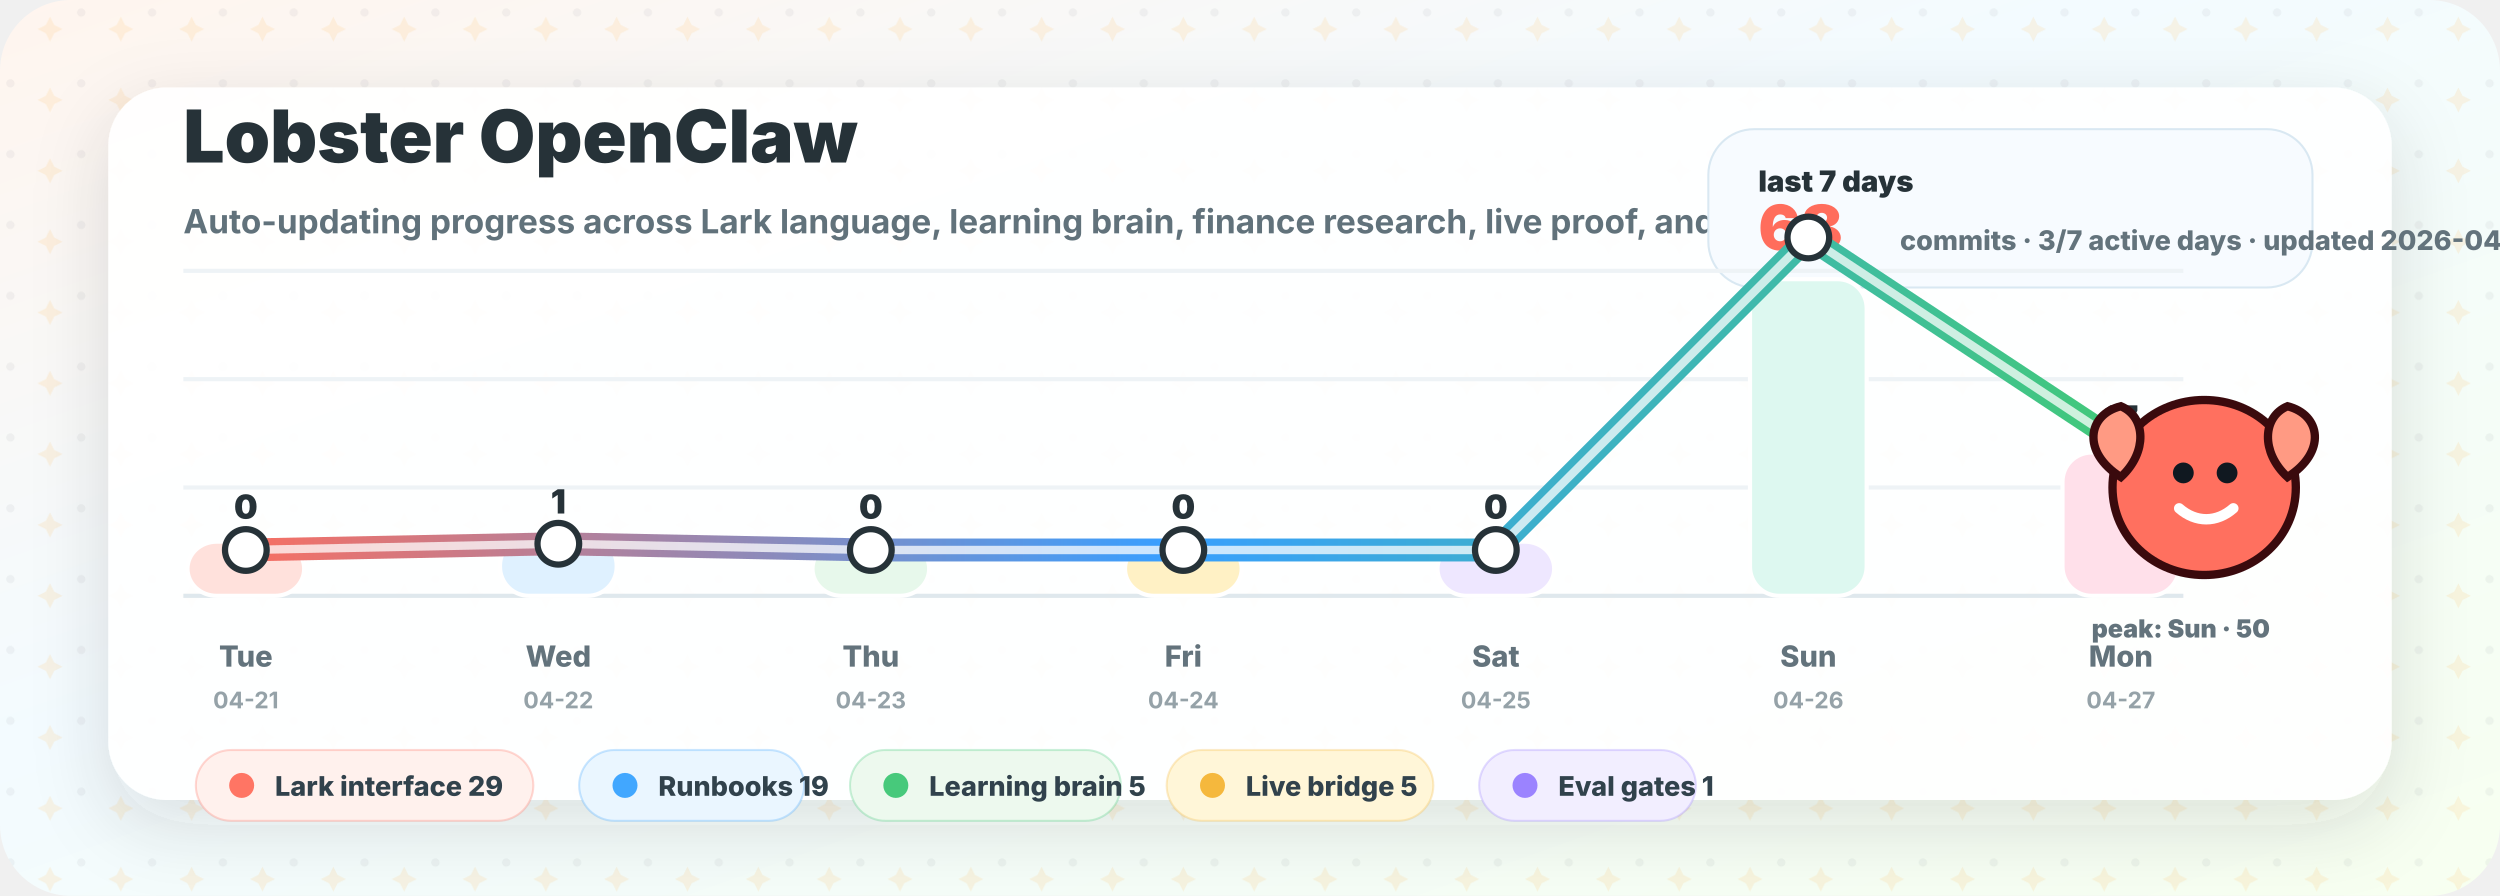
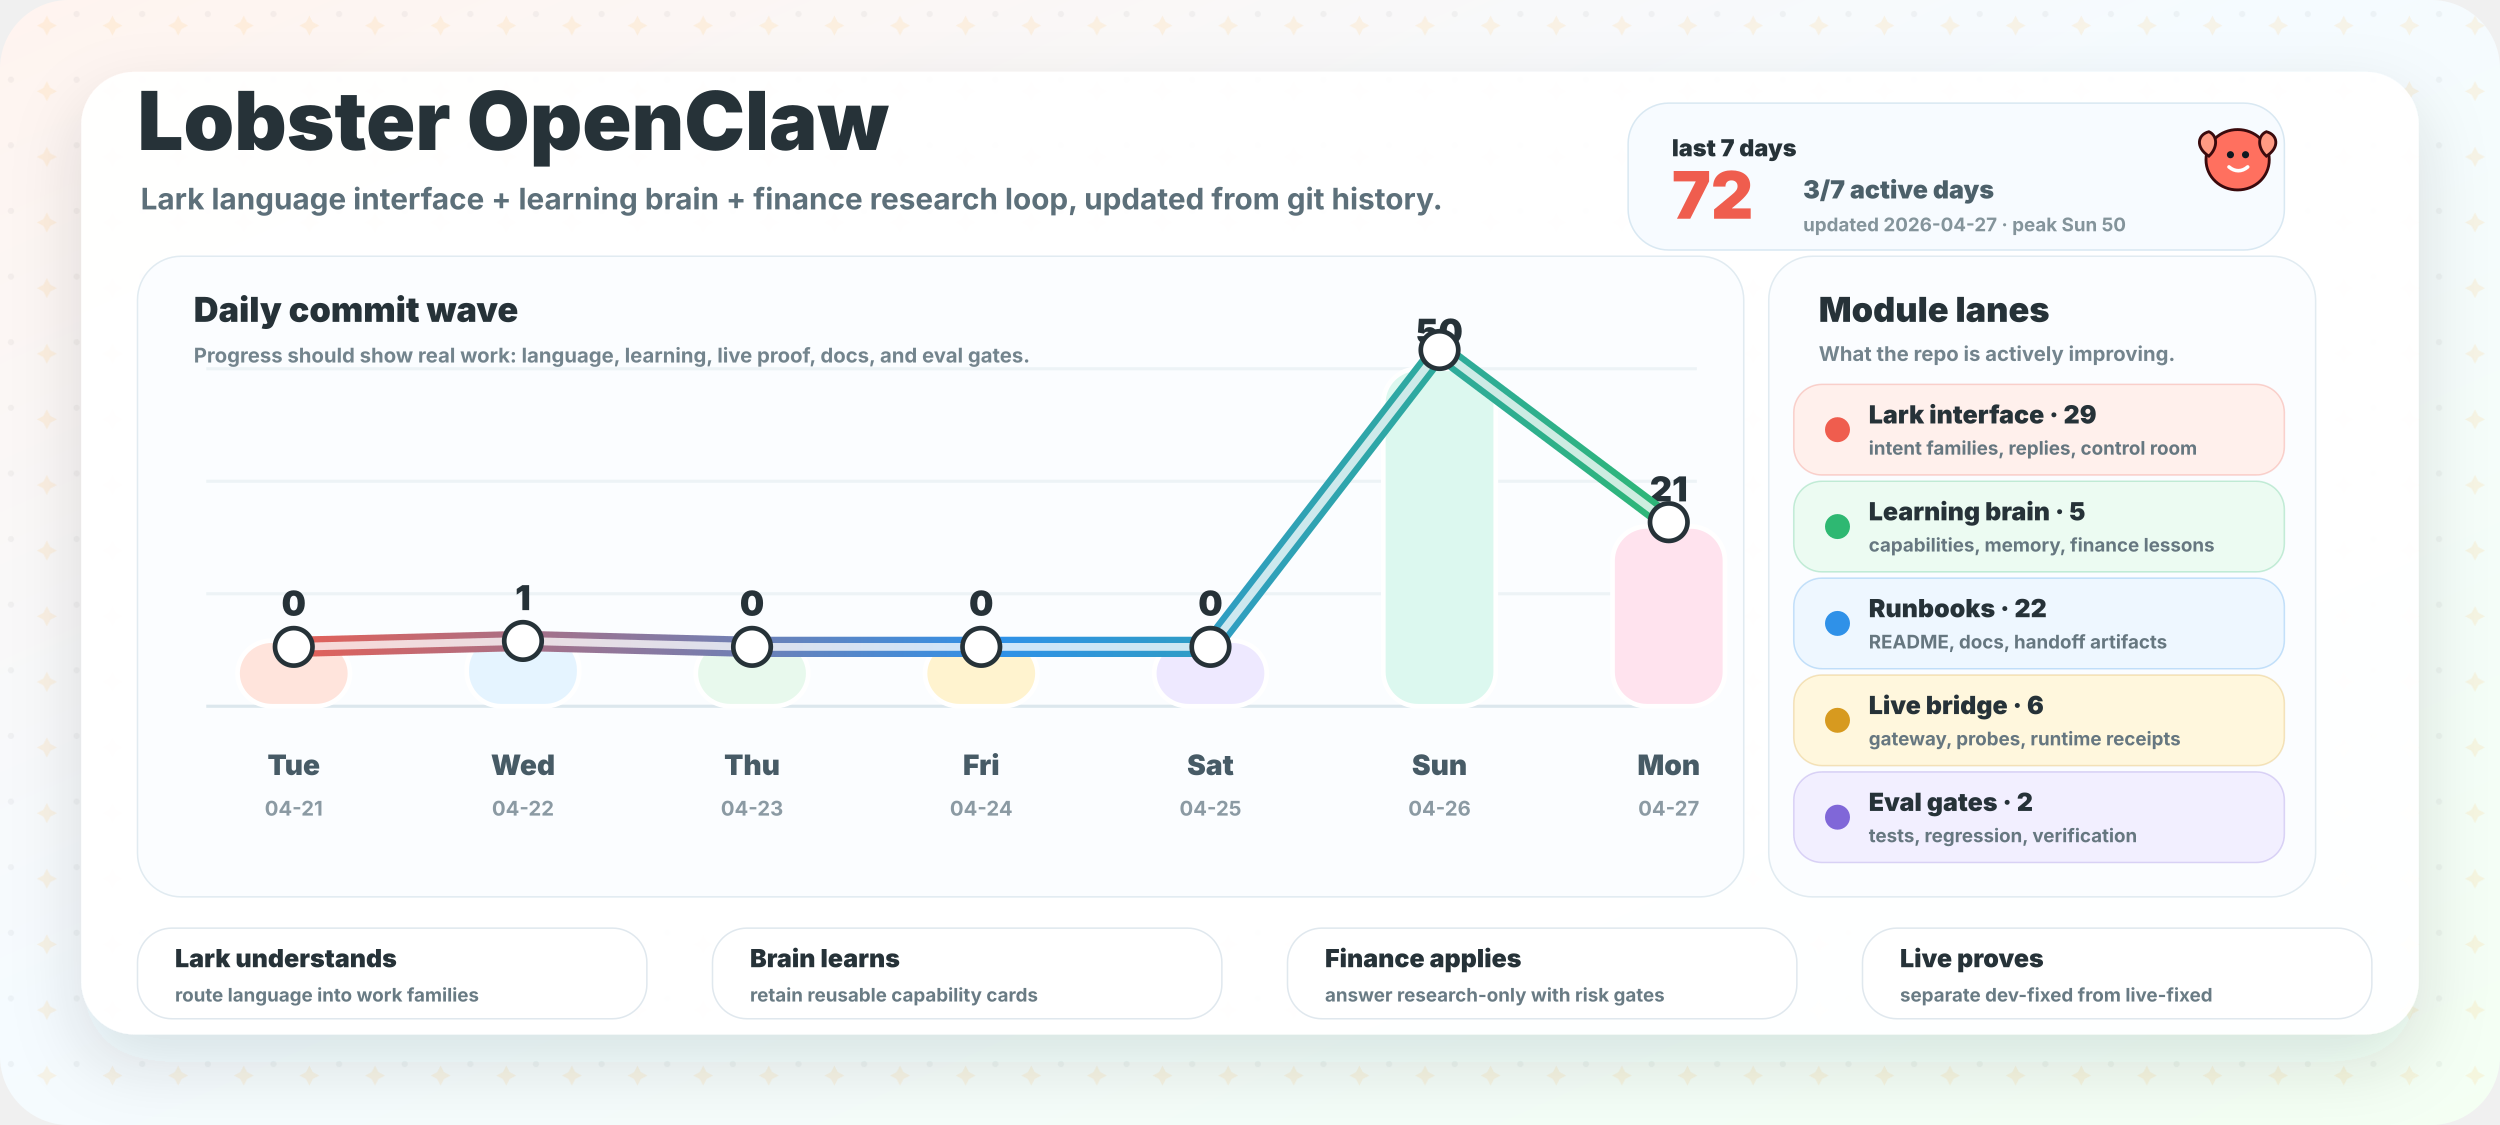
- <svg xmlns="http://www.w3.org/2000/svg" width="1200" height="430" viewBox="0 0 1200 430" role="img" aria-labelledby="title desc">
+ <svg xmlns="http://www.w3.org/2000/svg" width="1600" height="720" viewBox="0 0 1600 720" role="img" aria-labelledby="title desc">
  <defs>
    <linearGradient id="bg" x1="0" y1="0" x2="1" y2="1">
-       <stop offset="0" stop-color="#fff5ee" />
-       <stop offset="0.42" stop-color="#f3fbff" />
-       <stop offset="1" stop-color="#f7fff0" />
+       <stop offset="0" stop-color="#fff4ef" />
+       <stop offset="0.46" stop-color="#f5fbff" />
+       <stop offset="1" stop-color="#f4fff3" />
    </linearGradient>
-     <linearGradient id="wave" x1="100" y1="0" x2="1020" y2="0" gradientUnits="userSpaceOnUse">
-       <stop offset="0" stop-color="#ff6d5c" />
-       <stop offset="0.5" stop-color="#399fff" />
-       <stop offset="1" stop-color="#42c978" />
+     <linearGradient id="wave" x1="160" y1="0" x2="1080" y2="0" gradientUnits="userSpaceOnUse">
+       <stop offset="0" stop-color="#ef5d4e" />
+       <stop offset="0.52" stop-color="#2f91e8" />
+       <stop offset="1" stop-color="#2eb872" />
    </linearGradient>
-     <filter id="shadow" x="-20%" y="-20%" width="140%" height="140%">
-       <feDropShadow dx="0" dy="12" stdDeviation="18" flood-color="#263238" flood-opacity="0.14" />
+     <filter id="shadow" x="-20%" y="-20%" width="140%" height="150%">
+       <feDropShadow dx="0" dy="18" stdDeviation="22" flood-color="#263238" flood-opacity="0.13" />
    </filter>
-     <pattern id="sparkles" width="34" height="34" patternUnits="userSpaceOnUse">
-       <circle cx="5" cy="6" r="2" fill="#263238" opacity="0.05" />
-       <path d="M24 8 l2 4 l4 2 l-4 2 l-2 4 l-2 -4 l-4 -2 l4 -2 Z" fill="#ffb84d" opacity="0.14" />
+     <pattern id="grid" width="42" height="42" patternUnits="userSpaceOnUse">
+       <circle cx="7" cy="9" r="2" fill="#263238" opacity="0.045" />
+       <path d="M30 10 l2.2 4.2 l4.2 2.2 l-4.2 2.2 l-2.2 4.2 l-2.2 -4.2 l-4.2 -2.2 l4.2 -2.2 Z" fill="#ffb84d" opacity="0.13" />
    </pattern>
  </defs>
-   <rect width="1200" height="430" rx="34" fill="url(#bg)" />
-   <rect width="1200" height="430" rx="34" fill="url(#sparkles)" />
-   <rect x="52" y="42" width="1096" height="342" rx="28" fill="#ffffff" opacity="0.94" filter="url(#shadow)" />
-   <g transform="translate(88 78)">
-     <text x="0" y="0" fill="#263238" font-family="Inter, ui-sans-serif, system-ui, -apple-system, BlinkMacSystemFont, Segoe UI, sans-serif" font-size="35" font-weight="900">Lobster OpenClaw</text>
-     <text x="0" y="34" fill="#61727b" font-family="Inter, ui-sans-serif, system-ui, -apple-system, BlinkMacSystemFont, Segoe UI, sans-serif" font-size="16" font-weight="650">Auto-updating progress across Lark language, learning brain, finance research, live proof, and docs.</text>
+   <rect width="1600" height="720" rx="44" fill="url(#bg)" />
+   <rect width="1600" height="720" rx="44" fill="url(#grid)" />
+   <rect x="52" y="46" width="1496" height="616" rx="34" fill="#ffffff" opacity="0.95" filter="url(#shadow)" />
+   <g transform="translate(88 96)">
+     <text x="0" y="0" fill="#263238" font-family="Inter, ui-sans-serif, system-ui, -apple-system, BlinkMacSystemFont, Segoe UI, sans-serif" font-size="52" font-weight="950">Lobster OpenClaw</text>
+     <text x="2" y="38" fill="#5d707a" font-family="Inter, ui-sans-serif, system-ui, -apple-system, BlinkMacSystemFont, Segoe UI, sans-serif" font-size="19" font-weight="700">Lark language interface + learning brain + finance research loop, updated from git history.</text>
  </g>
-   <g transform="translate(820 62)">
-     <rect x="0" y="0" width="290" height="76" rx="22" fill="#f7fbff" stroke="#d9e8f2" />
-     <text x="24" y="30" fill="#263238" font-family="Inter, ui-sans-serif, system-ui, -apple-system, BlinkMacSystemFont, Segoe UI, sans-serif" font-size="14" font-weight="900">last 7 days</text>
-     <text x="24" y="58" fill="#ff6d5c" font-family="Inter, ui-sans-serif, system-ui, -apple-system, BlinkMacSystemFont, Segoe UI, sans-serif" font-size="30" font-weight="950">68</text>
-     <text x="92" y="58" fill="#63737c" font-family="Inter, ui-sans-serif, system-ui, -apple-system, BlinkMacSystemFont, Segoe UI, sans-serif" font-size="13" font-weight="800">commits · 3/7 active days · updated 2026-04-27</text>
+   <g transform="translate(1042 66)">
+     <rect x="0" y="0" width="420" height="94" rx="26" fill="#f7fbff" stroke="#d9e8f2" />
+     <text x="28" y="34" fill="#263238" font-family="Inter, ui-sans-serif, system-ui, -apple-system, BlinkMacSystemFont, Segoe UI, sans-serif" font-size="15" font-weight="950">last 7 days</text>
+     <text x="28" y="74" fill="#ef5d4e" font-family="Inter, ui-sans-serif, system-ui, -apple-system, BlinkMacSystemFont, Segoe UI, sans-serif" font-size="42" font-weight="950">72</text>
+     <text x="112" y="61" fill="#4c606a" font-family="Inter, ui-sans-serif, system-ui, -apple-system, BlinkMacSystemFont, Segoe UI, sans-serif" font-size="16" font-weight="850">3/7 active days</text>
+     <text x="112" y="82" fill="#84949b" font-family="Inter, ui-sans-serif, system-ui, -apple-system, BlinkMacSystemFont, Segoe UI, sans-serif" font-size="12" font-weight="750">updated 2026-04-27 · peak Sun 50</text>
  </g>
-   <g transform="translate(0 0)">
-     <line x1="88" y1="286" x2="1048" y2="286" stroke="#dfe8ed" stroke-width="2" />
-     <line x1="88" y1="234" x2="1048" y2="234" stroke="#eef3f6" stroke-width="2" />
-     <line x1="88" y1="182" x2="1048" y2="182" stroke="#eef3f6" stroke-width="2" />
-     <line x1="88" y1="130" x2="1048" y2="130" stroke="#eef3f6" stroke-width="2" />
-     <rect x="90.0" y="260.0" width="56" height="26.0" rx="14" fill="#ffe1dc" stroke="#ffffff" stroke-width="2" />
-     <text x="118.0" y="249.0" text-anchor="middle" fill="#263238" font-family="Inter, ui-sans-serif, system-ui, -apple-system, BlinkMacSystemFont, Segoe UI, sans-serif" font-size="16" font-weight="900">0</text>
-     <text x="118.0" y="320" text-anchor="middle" fill="#63737c" font-family="Inter, ui-sans-serif, system-ui, -apple-system, BlinkMacSystemFont, Segoe UI, sans-serif" font-size="14" font-weight="800">Tue</text>
-     <text x="118.0" y="340" text-anchor="middle" fill="#95a2a8" font-family="Inter, ui-sans-serif, system-ui, -apple-system, BlinkMacSystemFont, Segoe UI, sans-serif" font-size="11" font-weight="700">04-21</text>
-     <rect x="240.0" y="257.5" width="56" height="28.5" rx="14" fill="#dff1ff" stroke="#ffffff" stroke-width="2" />
-     <text x="268.0" y="246.5" text-anchor="middle" fill="#263238" font-family="Inter, ui-sans-serif, system-ui, -apple-system, BlinkMacSystemFont, Segoe UI, sans-serif" font-size="16" font-weight="900">1</text>
-     <text x="268.0" y="320" text-anchor="middle" fill="#63737c" font-family="Inter, ui-sans-serif, system-ui, -apple-system, BlinkMacSystemFont, Segoe UI, sans-serif" font-size="14" font-weight="800">Wed</text>
-     <text x="268.0" y="340" text-anchor="middle" fill="#95a2a8" font-family="Inter, ui-sans-serif, system-ui, -apple-system, BlinkMacSystemFont, Segoe UI, sans-serif" font-size="11" font-weight="700">04-22</text>
-     <rect x="390.0" y="260.0" width="56" height="26.0" rx="14" fill="#e7f8eb" stroke="#ffffff" stroke-width="2" />
-     <text x="418.0" y="249.0" text-anchor="middle" fill="#263238" font-family="Inter, ui-sans-serif, system-ui, -apple-system, BlinkMacSystemFont, Segoe UI, sans-serif" font-size="16" font-weight="900">0</text>
-     <text x="418.0" y="320" text-anchor="middle" fill="#63737c" font-family="Inter, ui-sans-serif, system-ui, -apple-system, BlinkMacSystemFont, Segoe UI, sans-serif" font-size="14" font-weight="800">Thu</text>
-     <text x="418.0" y="340" text-anchor="middle" fill="#95a2a8" font-family="Inter, ui-sans-serif, system-ui, -apple-system, BlinkMacSystemFont, Segoe UI, sans-serif" font-size="11" font-weight="700">04-23</text>
-     <rect x="540.0" y="260.0" width="56" height="26.0" rx="14" fill="#fff1c5" stroke="#ffffff" stroke-width="2" />
-     <text x="568.0" y="249.0" text-anchor="middle" fill="#263238" font-family="Inter, ui-sans-serif, system-ui, -apple-system, BlinkMacSystemFont, Segoe UI, sans-serif" font-size="16" font-weight="900">0</text>
-     <text x="568.0" y="320" text-anchor="middle" fill="#63737c" font-family="Inter, ui-sans-serif, system-ui, -apple-system, BlinkMacSystemFont, Segoe UI, sans-serif" font-size="14" font-weight="800">Fri</text>
-     <text x="568.0" y="340" text-anchor="middle" fill="#95a2a8" font-family="Inter, ui-sans-serif, system-ui, -apple-system, BlinkMacSystemFont, Segoe UI, sans-serif" font-size="11" font-weight="700">04-24</text>
-     <rect x="690.0" y="260.0" width="56" height="26.0" rx="14" fill="#eee7ff" stroke="#ffffff" stroke-width="2" />
-     <text x="718.0" y="249.0" text-anchor="middle" fill="#263238" font-family="Inter, ui-sans-serif, system-ui, -apple-system, BlinkMacSystemFont, Segoe UI, sans-serif" font-size="16" font-weight="900">0</text>
-     <text x="718.0" y="320" text-anchor="middle" fill="#63737c" font-family="Inter, ui-sans-serif, system-ui, -apple-system, BlinkMacSystemFont, Segoe UI, sans-serif" font-size="14" font-weight="800">Sat</text>
-     <text x="718.0" y="340" text-anchor="middle" fill="#95a2a8" font-family="Inter, ui-sans-serif, system-ui, -apple-system, BlinkMacSystemFont, Segoe UI, sans-serif" font-size="11" font-weight="700">04-25</text>
-     <rect x="840.0" y="134.0" width="56" height="152.0" rx="14" fill="#ddf8f0" stroke="#ffffff" stroke-width="2" />
-     <text x="868.0" y="123.0" text-anchor="middle" fill="#263238" font-family="Inter, ui-sans-serif, system-ui, -apple-system, BlinkMacSystemFont, Segoe UI, sans-serif" font-size="16" font-weight="900">50</text>
-     <text x="868.0" y="320" text-anchor="middle" fill="#63737c" font-family="Inter, ui-sans-serif, system-ui, -apple-system, BlinkMacSystemFont, Segoe UI, sans-serif" font-size="14" font-weight="800">Sun</text>
-     <text x="868.0" y="340" text-anchor="middle" fill="#95a2a8" font-family="Inter, ui-sans-serif, system-ui, -apple-system, BlinkMacSystemFont, Segoe UI, sans-serif" font-size="11" font-weight="700">04-26</text>
-     <rect x="990.0" y="217.2" width="56" height="68.8" rx="14" fill="#ffe0ea" stroke="#ffffff" stroke-width="2" />
-     <text x="1018.0" y="206.2" text-anchor="middle" fill="#263238" font-family="Inter, ui-sans-serif, system-ui, -apple-system, BlinkMacSystemFont, Segoe UI, sans-serif" font-size="16" font-weight="900">17</text>
-     <text x="1018.0" y="320" text-anchor="middle" fill="#63737c" font-family="Inter, ui-sans-serif, system-ui, -apple-system, BlinkMacSystemFont, Segoe UI, sans-serif" font-size="14" font-weight="800">Mon</text>
-     <text x="1018.0" y="340" text-anchor="middle" fill="#95a2a8" font-family="Inter, ui-sans-serif, system-ui, -apple-system, BlinkMacSystemFont, Segoe UI, sans-serif" font-size="11" font-weight="700">04-27</text>
-     <path d="M 118.0 264.0 L 268.0 261.0 L 418.0 264.0 L 568.0 264.0 L 718.0 264.0 L 868.0 114.0 L 1018.0 213.0" fill="none" stroke="url(#wave)" stroke-width="11" stroke-linecap="round" stroke-linejoin="round" />
-     <path d="M 118.0 264.0 L 268.0 261.0 L 418.0 264.0 L 568.0 264.0 L 718.0 264.0 L 868.0 114.0 L 1018.0 213.0" fill="none" stroke="#ffffff" stroke-width="4" stroke-linecap="round" stroke-linejoin="round" opacity="0.74" />
-     <circle cx="118.0" cy="264.0" r="10" fill="#ffffff" stroke="#263238" stroke-width="3" />
-     <circle cx="268.0" cy="261.0" r="10" fill="#ffffff" stroke="#263238" stroke-width="3" />
-     <circle cx="418.0" cy="264.0" r="10" fill="#ffffff" stroke="#263238" stroke-width="3" />
-     <circle cx="568.0" cy="264.0" r="10" fill="#ffffff" stroke="#263238" stroke-width="3" />
-     <circle cx="718.0" cy="264.0" r="10" fill="#ffffff" stroke="#263238" stroke-width="3" />
-     <circle cx="868.0" cy="114.0" r="10" fill="#ffffff" stroke="#263238" stroke-width="3" />
-     <circle cx="1018.0" cy="213.0" r="10" fill="#ffffff" stroke="#263238" stroke-width="3" />
+   <g>
+     <rect x="88" y="164" width="1028" height="410" rx="28" fill="#fbfdff" stroke="#e1ebf1" />
+     <text x="124" y="206" fill="#263238" font-family="Inter, ui-sans-serif, system-ui, -apple-system, BlinkMacSystemFont, Segoe UI, sans-serif" font-size="22" font-weight="950">Daily commit wave</text>
+     <text x="124" y="232" fill="#73848d" font-family="Inter, ui-sans-serif, system-ui, -apple-system, BlinkMacSystemFont, Segoe UI, sans-serif" font-size="13" font-weight="750">Progress should show real work: language, learning, live proof, docs, and eval gates.</text>
+     <line x1="132" y1="452" x2="1086" y2="452" stroke="#dce7ed" stroke-width="2" />
+     <line x1="132" y1="380" x2="1086" y2="380" stroke="#edf3f6" stroke-width="2" />
+     <line x1="132" y1="308" x2="1086" y2="308" stroke="#edf3f6" stroke-width="2" />
+     <line x1="132" y1="236" x2="1086" y2="236" stroke="#edf3f6" stroke-width="2" />
+     <rect x="152.0" y="410.0" width="72" height="42.0" rx="22" fill="#ffe4dc" stroke="#ffffff" stroke-width="3" />
+     <text x="188.0" y="394.0" text-anchor="middle" fill="#263238" font-family="Inter, ui-sans-serif, system-ui, -apple-system, BlinkMacSystemFont, Segoe UI, sans-serif" font-size="22" font-weight="900">0</text>
+     <text x="188.0" y="496" text-anchor="middle" fill="#475b66" font-family="Inter, ui-sans-serif, system-ui, -apple-system, BlinkMacSystemFont, Segoe UI, sans-serif" font-size="18" font-weight="850">Tue</text>
+     <text x="188.0" y="522" text-anchor="middle" fill="#8b9aa3" font-family="Inter, ui-sans-serif, system-ui, -apple-system, BlinkMacSystemFont, Segoe UI, sans-serif" font-size="13" font-weight="750">04-21</text>
+     <rect x="298.7" y="406.5" width="72" height="45.5" rx="22" fill="#e5f4ff" stroke="#ffffff" stroke-width="3" />
+     <text x="334.7" y="390.5" text-anchor="middle" fill="#263238" font-family="Inter, ui-sans-serif, system-ui, -apple-system, BlinkMacSystemFont, Segoe UI, sans-serif" font-size="22" font-weight="900">1</text>
+     <text x="334.7" y="496" text-anchor="middle" fill="#475b66" font-family="Inter, ui-sans-serif, system-ui, -apple-system, BlinkMacSystemFont, Segoe UI, sans-serif" font-size="18" font-weight="850">Wed</text>
+     <text x="334.7" y="522" text-anchor="middle" fill="#8b9aa3" font-family="Inter, ui-sans-serif, system-ui, -apple-system, BlinkMacSystemFont, Segoe UI, sans-serif" font-size="13" font-weight="750">04-22</text>
+     <rect x="445.3" y="410.0" width="72" height="42.0" rx="22" fill="#e8f9ed" stroke="#ffffff" stroke-width="3" />
+     <text x="481.3" y="394.0" text-anchor="middle" fill="#263238" font-family="Inter, ui-sans-serif, system-ui, -apple-system, BlinkMacSystemFont, Segoe UI, sans-serif" font-size="22" font-weight="900">0</text>
+     <text x="481.3" y="496" text-anchor="middle" fill="#475b66" font-family="Inter, ui-sans-serif, system-ui, -apple-system, BlinkMacSystemFont, Segoe UI, sans-serif" font-size="18" font-weight="850">Thu</text>
+     <text x="481.3" y="522" text-anchor="middle" fill="#8b9aa3" font-family="Inter, ui-sans-serif, system-ui, -apple-system, BlinkMacSystemFont, Segoe UI, sans-serif" font-size="13" font-weight="750">04-23</text>
+     <rect x="592.0" y="410.0" width="72" height="42.0" rx="22" fill="#fff3cf" stroke="#ffffff" stroke-width="3" />
+     <text x="628.0" y="394.0" text-anchor="middle" fill="#263238" font-family="Inter, ui-sans-serif, system-ui, -apple-system, BlinkMacSystemFont, Segoe UI, sans-serif" font-size="22" font-weight="900">0</text>
+     <text x="628.0" y="496" text-anchor="middle" fill="#475b66" font-family="Inter, ui-sans-serif, system-ui, -apple-system, BlinkMacSystemFont, Segoe UI, sans-serif" font-size="18" font-weight="850">Fri</text>
+     <text x="628.0" y="522" text-anchor="middle" fill="#8b9aa3" font-family="Inter, ui-sans-serif, system-ui, -apple-system, BlinkMacSystemFont, Segoe UI, sans-serif" font-size="13" font-weight="750">04-24</text>
+     <rect x="738.7" y="410.0" width="72" height="42.0" rx="22" fill="#eee9ff" stroke="#ffffff" stroke-width="3" />
+     <text x="774.7" y="394.0" text-anchor="middle" fill="#263238" font-family="Inter, ui-sans-serif, system-ui, -apple-system, BlinkMacSystemFont, Segoe UI, sans-serif" font-size="22" font-weight="900">0</text>
+     <text x="774.7" y="496" text-anchor="middle" fill="#475b66" font-family="Inter, ui-sans-serif, system-ui, -apple-system, BlinkMacSystemFont, Segoe UI, sans-serif" font-size="18" font-weight="850">Sat</text>
+     <text x="774.7" y="522" text-anchor="middle" fill="#8b9aa3" font-family="Inter, ui-sans-serif, system-ui, -apple-system, BlinkMacSystemFont, Segoe UI, sans-serif" font-size="13" font-weight="750">04-25</text>
+     <rect x="885.3" y="236.0" width="72" height="216.0" rx="22" fill="#dcf8ef" stroke="#ffffff" stroke-width="3" />
+     <text x="921.3" y="220.0" text-anchor="middle" fill="#263238" font-family="Inter, ui-sans-serif, system-ui, -apple-system, BlinkMacSystemFont, Segoe UI, sans-serif" font-size="22" font-weight="900">50</text>
+     <text x="921.3" y="496" text-anchor="middle" fill="#475b66" font-family="Inter, ui-sans-serif, system-ui, -apple-system, BlinkMacSystemFont, Segoe UI, sans-serif" font-size="18" font-weight="850">Sun</text>
+     <text x="921.3" y="522" text-anchor="middle" fill="#8b9aa3" font-family="Inter, ui-sans-serif, system-ui, -apple-system, BlinkMacSystemFont, Segoe UI, sans-serif" font-size="13" font-weight="750">04-26</text>
+     <rect x="1032.0" y="336.9" width="72" height="115.1" rx="22" fill="#ffe3ee" stroke="#ffffff" stroke-width="3" />
+     <text x="1068.0" y="320.9" text-anchor="middle" fill="#263238" font-family="Inter, ui-sans-serif, system-ui, -apple-system, BlinkMacSystemFont, Segoe UI, sans-serif" font-size="22" font-weight="900">21</text>
+     <text x="1068.0" y="496" text-anchor="middle" fill="#475b66" font-family="Inter, ui-sans-serif, system-ui, -apple-system, BlinkMacSystemFont, Segoe UI, sans-serif" font-size="18" font-weight="850">Mon</text>
+     <text x="1068.0" y="522" text-anchor="middle" fill="#8b9aa3" font-family="Inter, ui-sans-serif, system-ui, -apple-system, BlinkMacSystemFont, Segoe UI, sans-serif" font-size="13" font-weight="750">04-27</text>
+     <path d="M 188.0 414.0 L 334.7 410.2 L 481.3 414.0 L 628.0 414.0 L 774.7 414.0 L 921.3 224.0 L 1068.0 334.2" fill="none" stroke="url(#wave)" stroke-width="13" stroke-linecap="round" stroke-linejoin="round" />
+     <path d="M 188.0 414.0 L 334.7 410.2 L 481.3 414.0 L 628.0 414.0 L 774.7 414.0 L 921.3 224.0 L 1068.0 334.2" fill="none" stroke="#ffffff" stroke-width="5" stroke-linecap="round" stroke-linejoin="round" opacity="0.76" />
+     <circle cx="188.0" cy="414.0" r="12" fill="#ffffff" stroke="#263238" stroke-width="3" />
+     <circle cx="334.7" cy="410.2" r="12" fill="#ffffff" stroke="#263238" stroke-width="3" />
+     <circle cx="481.3" cy="414.0" r="12" fill="#ffffff" stroke="#263238" stroke-width="3" />
+     <circle cx="628.0" cy="414.0" r="12" fill="#ffffff" stroke="#263238" stroke-width="3" />
+     <circle cx="774.7" cy="414.0" r="12" fill="#ffffff" stroke="#263238" stroke-width="3" />
+     <circle cx="921.3" cy="224.0" r="12" fill="#ffffff" stroke="#263238" stroke-width="3" />
+     <circle cx="1068.0" cy="334.2" r="12" fill="#ffffff" stroke="#263238" stroke-width="3" />
  </g>
-   <g transform="translate(1010 190)">
+   <g>
+     <rect x="1132" y="164" width="350" height="410" rx="28" fill="#fbfdff" stroke="#e1ebf1" />
+     <text x="1164" y="206" fill="#263238" font-family="Inter, ui-sans-serif, system-ui, -apple-system, BlinkMacSystemFont, Segoe UI, sans-serif" font-size="22" font-weight="950">Module lanes</text>
+     <text x="1164" y="231" fill="#73848d" font-family="Inter, ui-sans-serif, system-ui, -apple-system, BlinkMacSystemFont, Segoe UI, sans-serif" font-size="13" font-weight="750">What the repo is actively improving.</text>
+     <g>
+       <rect x="1148" y="246" width="314" height="58" rx="18" fill="#fff0ec" stroke="#ef5d4e" stroke-opacity="0.25" />
+       <circle cx="1176" cy="275" r="8" fill="#ef5d4e" />
+       <text x="1196" y="271" fill="#263238" font-family="Inter, ui-sans-serif, system-ui, -apple-system, BlinkMacSystemFont, Segoe UI, sans-serif" font-size="16" font-weight="900">Lark interface · 29</text>
+       <text x="1196" y="291" fill="#667780" font-family="Inter, ui-sans-serif, system-ui, -apple-system, BlinkMacSystemFont, Segoe UI, sans-serif" font-size="12" font-weight="700">intent families, replies, control room</text>
+     </g>
+     <g>
+       <rect x="1148" y="308" width="314" height="58" rx="18" fill="#ecfbf2" stroke="#2eb872" stroke-opacity="0.25" />
+       <circle cx="1176" cy="337" r="8" fill="#2eb872" />
+       <text x="1196" y="333" fill="#263238" font-family="Inter, ui-sans-serif, system-ui, -apple-system, BlinkMacSystemFont, Segoe UI, sans-serif" font-size="16" font-weight="900">Learning brain · 5</text>
+       <text x="1196" y="353" fill="#667780" font-family="Inter, ui-sans-serif, system-ui, -apple-system, BlinkMacSystemFont, Segoe UI, sans-serif" font-size="12" font-weight="700">capabilities, memory, finance lessons</text>
+     </g>
+     <g>
+       <rect x="1148" y="370" width="314" height="58" rx="18" fill="#eef7ff" stroke="#2f91e8" stroke-opacity="0.25" />
+       <circle cx="1176" cy="399" r="8" fill="#2f91e8" />
+       <text x="1196" y="395" fill="#263238" font-family="Inter, ui-sans-serif, system-ui, -apple-system, BlinkMacSystemFont, Segoe UI, sans-serif" font-size="16" font-weight="900">Runbooks · 22</text>
+       <text x="1196" y="415" fill="#667780" font-family="Inter, ui-sans-serif, system-ui, -apple-system, BlinkMacSystemFont, Segoe UI, sans-serif" font-size="12" font-weight="700">README, docs, handoff artifacts</text>
+     </g>
+     <g>
+       <rect x="1148" y="432" width="314" height="58" rx="18" fill="#fff7dd" stroke="#d79a1f" stroke-opacity="0.25" />
+       <circle cx="1176" cy="461" r="8" fill="#d79a1f" />
+       <text x="1196" y="457" fill="#263238" font-family="Inter, ui-sans-serif, system-ui, -apple-system, BlinkMacSystemFont, Segoe UI, sans-serif" font-size="16" font-weight="900">Live bridge · 6</text>
+       <text x="1196" y="477" fill="#667780" font-family="Inter, ui-sans-serif, system-ui, -apple-system, BlinkMacSystemFont, Segoe UI, sans-serif" font-size="12" font-weight="700">gateway, probes, runtime receipts</text>
+     </g>
+     <g>
+       <rect x="1148" y="494" width="314" height="58" rx="18" fill="#f2efff" stroke="#8067d8" stroke-opacity="0.25" />
+       <circle cx="1176" cy="523" r="8" fill="#8067d8" />
+       <text x="1196" y="519" fill="#263238" font-family="Inter, ui-sans-serif, system-ui, -apple-system, BlinkMacSystemFont, Segoe UI, sans-serif" font-size="16" font-weight="900">Eval gates · 2</text>
+       <text x="1196" y="539" fill="#667780" font-family="Inter, ui-sans-serif, system-ui, -apple-system, BlinkMacSystemFont, Segoe UI, sans-serif" font-size="12" font-weight="700">tests, regression, verification</text>
+     </g>
+   </g>
+   <g transform="translate(1410 82) scale(0.46)">
    <path d="M48 2 C 72 2, 92 20, 92 44 C 92 68, 72 86, 48 86 C 24 86, 4 68, 4 44 C 4 20, 24 2, 48 2 Z" fill="#ff705f" stroke="#3a0a0d" stroke-width="4" />
    <circle cx="38" cy="37" r="5" fill="#101820" />
    <circle cx="59" cy="37" r="5" fill="#101820" />
    <path d="M36 54 C 44 61, 54 61, 62 54" fill="none" stroke="#ffffff" stroke-width="5" stroke-linecap="round" />
    <path d="M8 39 C -11 27, -8 9, 8 5 C 20 10, 21 27, 8 39 Z" fill="#ff9a83" stroke="#3a0a0d" stroke-width="4" />
    <path d="M88 39 C 107 27, 104 9, 88 5 C 76 10, 75 27, 88 39 Z" fill="#ff9a83" stroke="#3a0a0d" stroke-width="4" />
-     <text x="-6" y="116" fill="#63737c" font-family="Inter, ui-sans-serif, system-ui, -apple-system, BlinkMacSystemFont, Segoe UI, sans-serif" font-size="12" font-weight="900">peak: Sun · 50</text>
  </g>
  <g>
-     <rect x="94" y="360" width="162" height="34" rx="17" fill="#fff1ed" stroke="#ff7564" stroke-opacity="0.28" />
-     <circle cx="116" cy="377" r="6" fill="#ff7564" />
-     <text x="132" y="382" fill="#31424c" font-family="Inter, ui-sans-serif, system-ui, -apple-system, BlinkMacSystemFont, Segoe UI, sans-serif" font-size="13" font-weight="800">Lark interface 29</text>
-     <rect x="278" y="360" width="108" height="34" rx="17" fill="#eaf6ff" stroke="#41a7ff" stroke-opacity="0.28" />
-     <circle cx="300" cy="377" r="6" fill="#41a7ff" />
-     <text x="316" y="382" fill="#31424c" font-family="Inter, ui-sans-serif, system-ui, -apple-system, BlinkMacSystemFont, Segoe UI, sans-serif" font-size="13" font-weight="800">Runbooks 19</text>
-     <rect x="408" y="360" width="130" height="34" rx="17" fill="#edf9ee" stroke="#47c97b" stroke-opacity="0.28" />
-     <circle cx="430" cy="377" r="6" fill="#47c97b" />
-     <text x="446" y="382" fill="#31424c" font-family="Inter, ui-sans-serif, system-ui, -apple-system, BlinkMacSystemFont, Segoe UI, sans-serif" font-size="13" font-weight="800">Learning brain 5</text>
-     <rect x="560" y="360" width="128" height="34" rx="17" fill="#fff6d8" stroke="#f5b83d" stroke-opacity="0.28" />
-     <circle cx="582" cy="377" r="6" fill="#f5b83d" />
-     <text x="598" y="382" fill="#31424c" font-family="Inter, ui-sans-serif, system-ui, -apple-system, BlinkMacSystemFont, Segoe UI, sans-serif" font-size="13" font-weight="800">Live bridge 5</text>
-     <rect x="710" y="360" width="104" height="34" rx="17" fill="#f2eeff" stroke="#9b83ff" stroke-opacity="0.28" />
-     <circle cx="732" cy="377" r="6" fill="#9b83ff" />
-     <text x="748" y="382" fill="#31424c" font-family="Inter, ui-sans-serif, system-ui, -apple-system, BlinkMacSystemFont, Segoe UI, sans-serif" font-size="13" font-weight="800">Eval gates 1</text>
+     <g>
+       <rect x="88" y="594" width="326" height="58" rx="22" fill="#ffffff" stroke="#e0e8ee" />
+       <text x="112" y="619" fill="#263238" font-family="Inter, ui-sans-serif, system-ui, -apple-system, BlinkMacSystemFont, Segoe UI, sans-serif" font-size="16" font-weight="950">Lark understands</text>
+       <text x="112" y="641" fill="#697b84" font-family="Inter, ui-sans-serif, system-ui, -apple-system, BlinkMacSystemFont, Segoe UI, sans-serif" font-size="12" font-weight="750">route language into work families</text>
+     </g>
+     <g>
+       <rect x="456" y="594" width="326" height="58" rx="22" fill="#ffffff" stroke="#e0e8ee" />
+       <text x="480" y="619" fill="#263238" font-family="Inter, ui-sans-serif, system-ui, -apple-system, BlinkMacSystemFont, Segoe UI, sans-serif" font-size="16" font-weight="950">Brain learns</text>
+       <text x="480" y="641" fill="#697b84" font-family="Inter, ui-sans-serif, system-ui, -apple-system, BlinkMacSystemFont, Segoe UI, sans-serif" font-size="12" font-weight="750">retain reusable capability cards</text>
+     </g>
+     <g>
+       <rect x="824" y="594" width="326" height="58" rx="22" fill="#ffffff" stroke="#e0e8ee" />
+       <text x="848" y="619" fill="#263238" font-family="Inter, ui-sans-serif, system-ui, -apple-system, BlinkMacSystemFont, Segoe UI, sans-serif" font-size="16" font-weight="950">Finance applies</text>
+       <text x="848" y="641" fill="#697b84" font-family="Inter, ui-sans-serif, system-ui, -apple-system, BlinkMacSystemFont, Segoe UI, sans-serif" font-size="12" font-weight="750">answer research-only with risk gates</text>
+     </g>
+     <g>
+       <rect x="1192" y="594" width="326" height="58" rx="22" fill="#ffffff" stroke="#e0e8ee" />
+       <text x="1216" y="619" fill="#263238" font-family="Inter, ui-sans-serif, system-ui, -apple-system, BlinkMacSystemFont, Segoe UI, sans-serif" font-size="16" font-weight="950">Live proves</text>
+       <text x="1216" y="641" fill="#697b84" font-family="Inter, ui-sans-serif, system-ui, -apple-system, BlinkMacSystemFont, Segoe UI, sans-serif" font-size="12" font-weight="750">separate dev-fixed from live-fixed</text>
+     </g>
  </g>
</svg>
